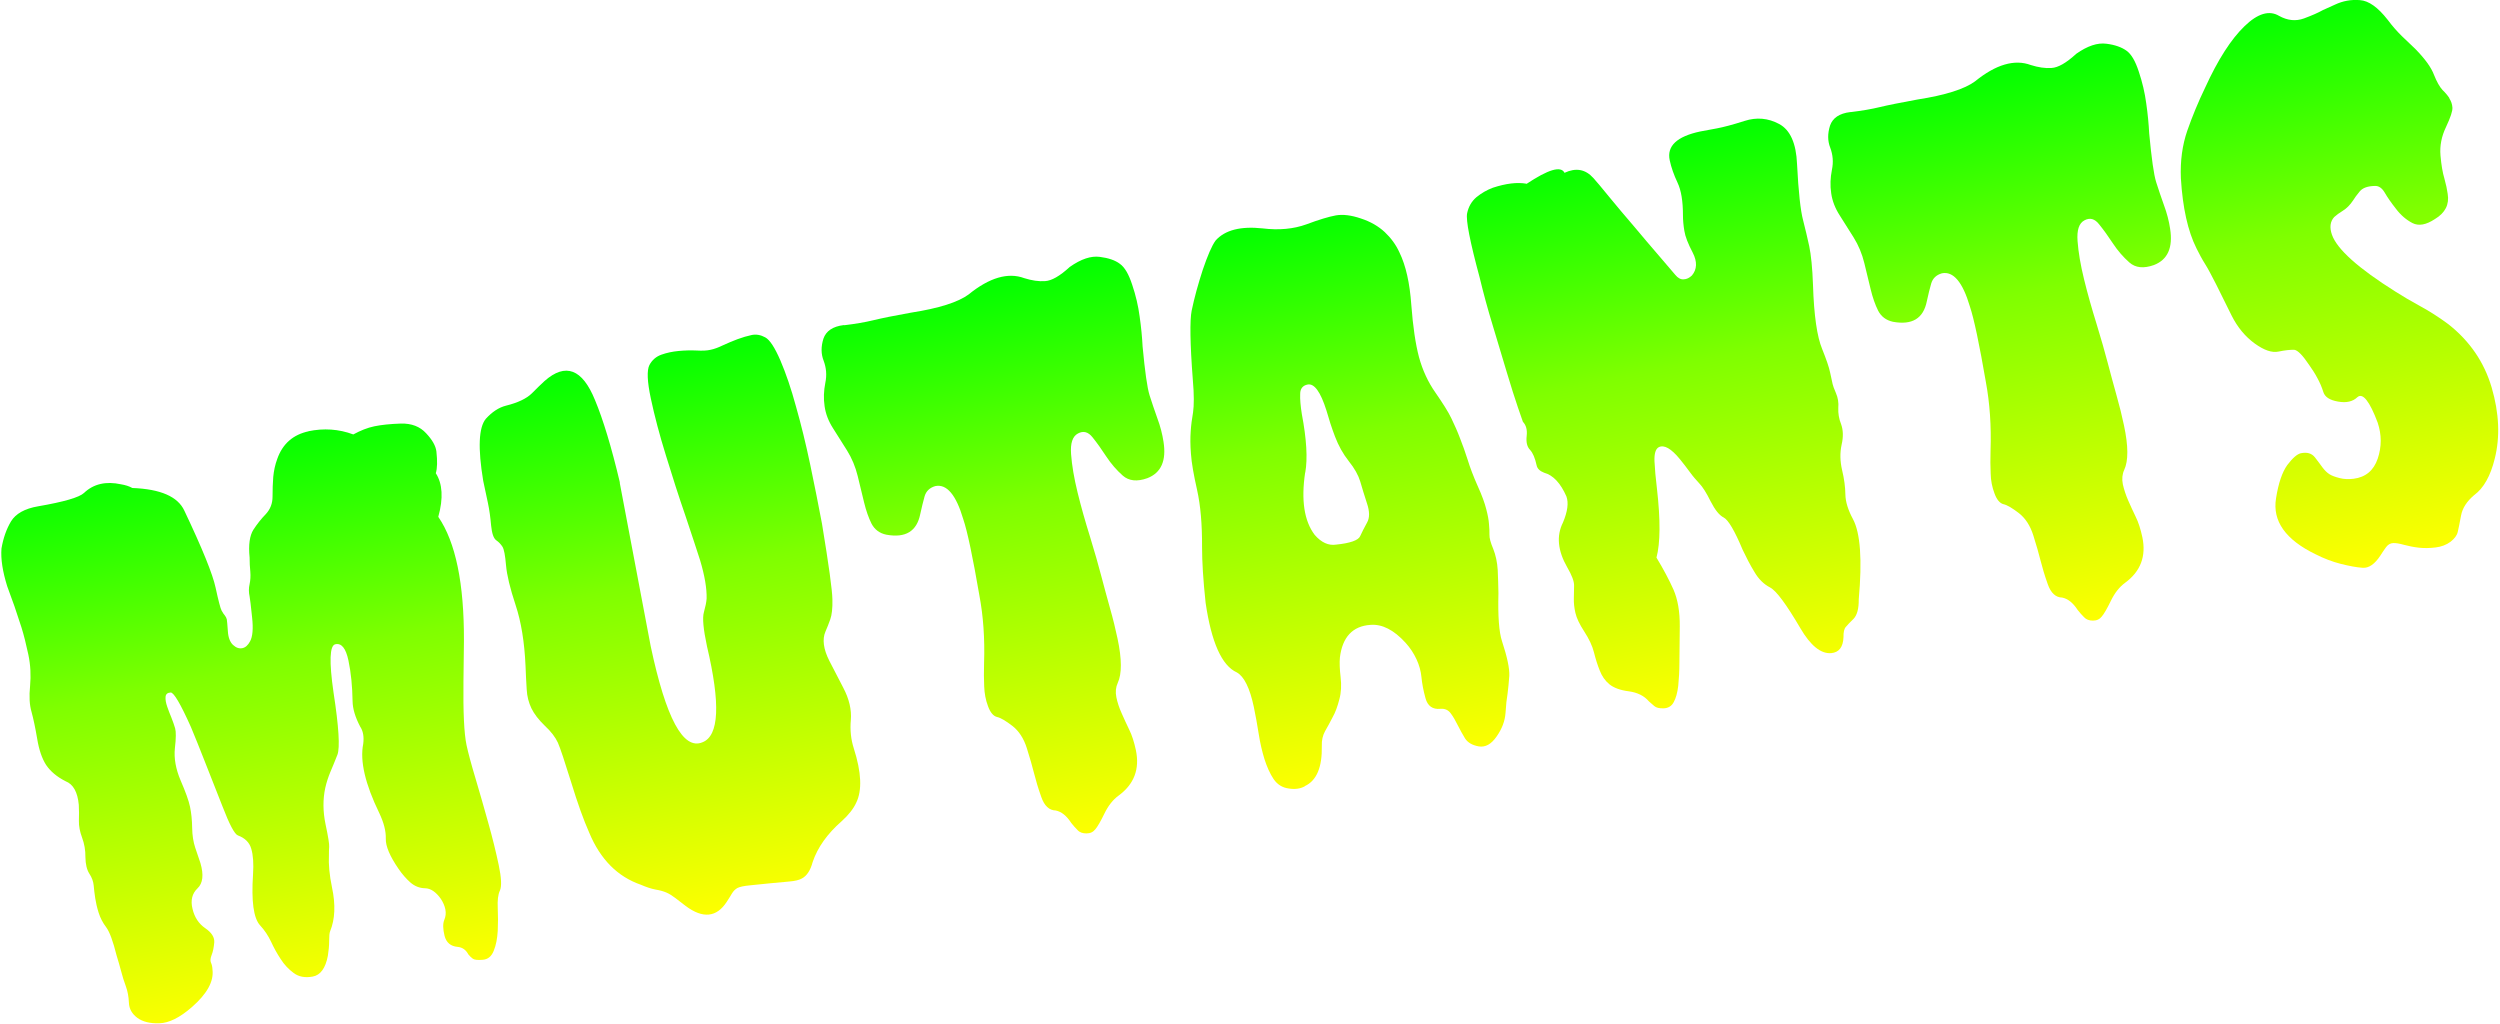
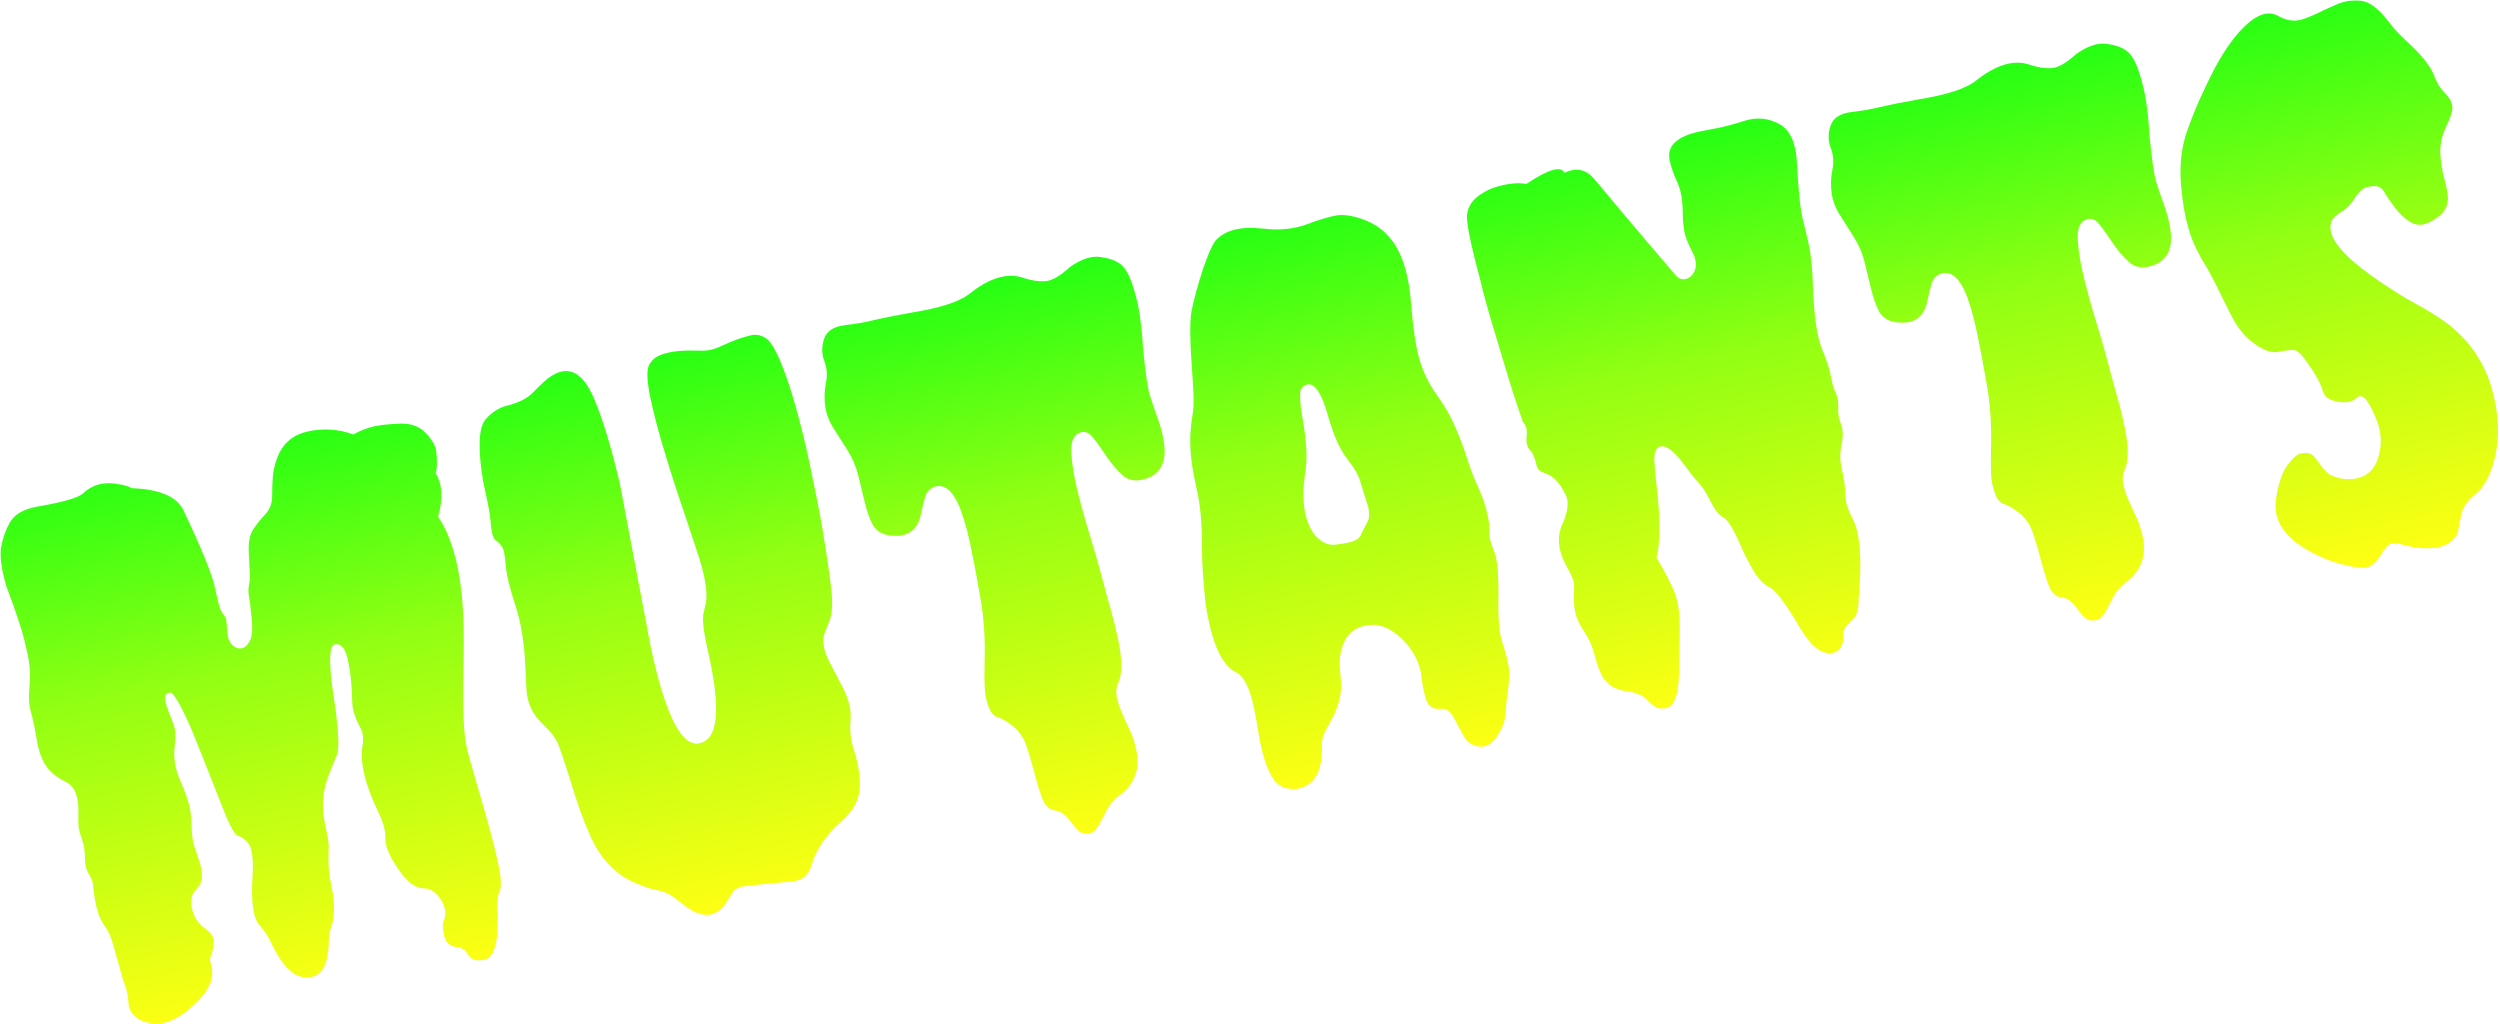
- <svg xmlns="http://www.w3.org/2000/svg" clip-rule="evenodd" fill-rule="evenodd" height="5.001mm" image-rendering="optimizeQuality" shape-rendering="geometricPrecision" text-rendering="geometricPrecision" viewBox="0 0 211.47 86.59" width="12.214mm">
-   <linearGradient id="a" gradientUnits="userSpaceOnUse" x1="101.87" x2="111.82" y1="19.73" y2="66.73">
-     <stop offset="0" stop-color="#0f0" />
-     <stop offset=".4" stop-color="#7fff00" />
-     <stop offset="1" stop-color="#ff0" />
+ <svg xmlns="http://www.w3.org/2000/svg" clip-rule="evenodd" fill-rule="evenodd" height="5.001mm" image-rendering="optimizeQuality" shape-rendering="geometricPrecision" text-rendering="geometricPrecision" viewBox="0 0 2599.43 1064.36" width="12.214mm">
+   <linearGradient id="a" gradientUnits="userSpaceOnUse" x1="1252.24" x2="1374.57" y1="242.48" y2="820.21">
+     <stop offset="0" stop-color="#25ff13" />
+     <stop offset=".4" stop-color="#92ff13" />
+     <stop offset="1" stop-color="#ffff13" />
  </linearGradient>
  <g fill="url(#a)" fill-rule="nonzero">
-     <path d="m26.08 36.48c1.3-.27 2.57-.19 3.8.27.61-.33 1.2-.57 1.79-.69.58-.12 1.33-.2 2.24-.23.9-.02 1.61.25 2.13.82.53.56.81 1.07.87 1.53.09.83.08 1.43-.05 1.85.57.88.65 2.12.21 3.69 1.47 2.14 2.19 5.64 2.17 10.5-.01 1.18-.02 2.33-.04 3.42-.03 2.59.05 4.39.26 5.39.14.65.39 1.59.76 2.82s.72 2.48 1.08 3.76.65 2.46.88 3.55.26 1.8.11 2.16c-.17.35-.22.85-.19 1.49.03.65.03 1.3 0 1.93-.04.65-.14 1.21-.34 1.69-.19.48-.5.73-.94.76-.43.04-.72 0-.84-.1-.13-.1-.25-.21-.37-.36-.2-.38-.5-.59-.89-.63-.6-.05-.97-.36-1.12-.94-.14-.58-.15-1.02-.03-1.32.13-.3.16-.6.1-.91-.06-.3-.19-.6-.38-.89-.42-.59-.86-.89-1.33-.9s-.88-.17-1.25-.49c-.36-.32-.7-.71-1-1.15-.73-1.06-1.1-1.92-1.08-2.56s-.17-1.36-.55-2.16c-1.19-2.45-1.65-4.4-1.36-5.85.08-.61-.01-1.1-.26-1.47-.42-.8-.63-1.51-.64-2.15-.02-1.26-.13-2.4-.35-3.44s-.59-1.49-1.11-1.37c-.48.1-.53 1.46-.15 4.09.45 2.9.55 4.65.33 5.25-.23.59-.44 1.09-.61 1.49-.16.39-.31.83-.42 1.32-.21.97-.2 2 .02 3.06.23 1.08.33 1.71.31 1.93-.02.21-.02.45-.02.7-.04.77.04 1.68.26 2.73.31 1.46.26 2.69-.16 3.71-.06.14-.08.41-.08.81s-.04.82-.11 1.26c-.2 1.06-.63 1.64-1.28 1.76s-1.18.02-1.61-.3c-.42-.31-.8-.7-1.1-1.18-.32-.48-.59-.98-.82-1.48-.24-.5-.54-.96-.93-1.38-.55-.61-.74-2.04-.59-4.31.06-.9.01-1.62-.15-2.16-.15-.53-.53-.91-1.13-1.13-.28-.1-.72-.93-1.31-2.47-.61-1.55-1.11-2.84-1.52-3.86-.41-1.04-.78-1.97-1.14-2.83-.88-1.97-1.46-2.95-1.72-2.93-.28.02-.41.14-.43.37-.02.24.03.51.14.83s.23.63.36.94c.12.31.23.61.31.89.08.27.08.84-.02 1.68-.09.85.07 1.75.48 2.72.42.97.69 1.71.8 2.24s.17 1.11.18 1.77c.01.65.1 1.21.26 1.69.16.47.31.91.44 1.3.29.99.21 1.71-.25 2.14-.45.43-.6 1.01-.42 1.73.17.73.54 1.27 1.08 1.64s.79.77.76 1.2c-.04.43-.11.79-.22 1.06-.11.28-.13.49-.06.65.07.15.12.35.13.6.12.99-.46 2.04-1.74 3.16-1.03.9-1.95 1.35-2.75 1.37-.79.03-1.42-.13-1.87-.46-.44-.33-.69-.75-.71-1.28-.02-.51-.11-.98-.26-1.39s-.29-.84-.4-1.28c-.12-.44-.24-.88-.38-1.32-.3-1.2-.59-2-.88-2.39-.29-.38-.5-.79-.64-1.23s-.23-.85-.29-1.23c-.06-.39-.1-.75-.13-1.08s-.15-.67-.37-1c-.21-.33-.32-.8-.33-1.39.01-.58-.09-1.14-.28-1.65s-.28-.98-.27-1.42c.01-.45.02-.9-.01-1.36-.1-1.08-.47-1.74-1.11-1.99-.75-.38-1.3-.85-1.66-1.39-.34-.53-.6-1.28-.75-2.21-.16-.94-.32-1.69-.48-2.28-.17-.58-.21-1.31-.12-2.19.08-.88.04-1.77-.15-2.66s-.38-1.65-.58-2.29c-.2-.63-.4-1.22-.59-1.78-.2-.54-.41-1.11-.62-1.71-.38-1.23-.55-2.28-.48-3.18.15-.88.42-1.65.81-2.3.39-.64 1.16-1.08 2.29-1.27 2.2-.38 3.49-.76 3.88-1.13.81-.77 1.86-1.01 3.14-.73.35.06.66.15.95.31 2.39.09 3.85.73 4.4 1.92 1.53 3.22 2.4 5.38 2.64 6.5.24 1.11.41 1.76.51 1.95.11.19.2.34.28.42.07.09.13.2.16.32.02.11.05.44.09.99.03.54.18.93.43 1.17.27.25.52.33.79.28.26-.05.48-.24.66-.58.21-.38.28-1.05.17-2.03-.1-.97-.17-1.56-.21-1.76-.08-.36-.08-.71 0-1.05.07-.33.09-.68.06-1.05-.04-.38-.06-.78-.06-1.2-.11-1.07.01-1.86.32-2.35.32-.49.67-.93 1.05-1.32.38-.41.57-.9.57-1.48 0-.6.02-1.15.06-1.67.05-.51.15-1.01.34-1.52.45-1.28 1.34-2.06 2.67-2.34z" />
-     <path d="m52.42 40.84 2.62 13.83c1.29 6.09 2.75 8.81 4.38 8.12 1.41-.55 1.53-3.25.38-8.12-.31-1.45-.4-2.41-.26-2.88.13-.47.21-.86.23-1.16.02-.85-.16-1.92-.55-3.23-.26-.83-.68-2.07-1.23-3.73-.57-1.65-1.12-3.36-1.66-5.13-.55-1.77-.97-3.37-1.28-4.83s-.34-2.39-.12-2.83c.23-.43.57-.72 1.02-.88s.93-.26 1.45-.31 1.02-.06 1.51-.04c.49.03.89.01 1.19-.06.3-.06.66-.19 1.07-.39.4-.19.81-.35 1.22-.51.41-.15.81-.27 1.19-.35s.77-.01 1.15.2c.39.21.81.87 1.28 1.95.46 1.08.91 2.38 1.32 3.9.43 1.51.83 3.14 1.2 4.9s.7 3.43 1 5.02c.58 3.51.87 5.64.88 6.4.02.75-.05 1.32-.18 1.68-.13.37-.27.72-.41 1.04-.28.65-.17 1.48.33 2.47.51.98.9 1.74 1.18 2.28.5.95.71 1.86.64 2.72-.08.86.01 1.66.25 2.41.65 2.03.71 3.55.21 4.58-.23.51-.64 1.04-1.25 1.59-1.2 1.05-2.02 2.2-2.44 3.44-.19.71-.49 1.17-.91 1.39-.22.13-.58.22-1.08.26s-1.04.09-1.62.15c-.57.06-1.13.12-1.67.17s-.9.13-1.09.23c-.19.11-.34.26-.47.48-.13.21-.26.44-.43.69-.86 1.32-2.02 1.43-3.47.35-.3-.23-.59-.45-.87-.67-.28-.21-.53-.37-.77-.47-.23-.1-.54-.19-.91-.25-.37-.07-.79-.21-1.25-.41-1.96-.68-3.42-2.14-4.36-4.4-.48-1.08-.99-2.5-1.53-4.27-.55-1.77-.92-2.88-1.12-3.34-.21-.46-.58-.95-1.11-1.44-.53-.51-.9-1-1.13-1.47-.23-.48-.37-1.01-.4-1.6-.04-.58-.07-1.25-.1-2-.09-2.01-.37-3.73-.84-5.14-.47-1.42-.74-2.54-.81-3.37-.07-.84-.17-1.35-.3-1.56-.13-.2-.3-.39-.53-.55-.23-.17-.36-.58-.43-1.24-.06-.67-.14-1.3-.27-1.91s-.26-1.23-.4-1.88c-.46-2.77-.38-4.51.22-5.24.52-.57 1.08-.96 1.73-1.12 1-.25 1.72-.6 2.16-1.03.43-.44.79-.78 1.08-1.05 1.78-1.57 3.2-1.02 4.27 1.62.68 1.63 1.39 3.96 2.1 6.96z" />
-     <path d="m71.43 27.51c.92-.11 1.74-.25 2.44-.42s1.77-.39 3.18-.64c2.38-.37 4-.89 4.88-1.54 1.76-1.43 3.34-1.89 4.71-1.38.64.2 1.22.29 1.76.25.55-.03 1.24-.42 2.09-1.2.95-.67 1.8-.95 2.54-.85.73.09 1.31.29 1.7.59.41.29.75.88 1.04 1.77.3.89.51 1.78.63 2.69.13.9.21 1.75.25 2.54.2 2.12.39 3.48.59 4.12.2.63.42 1.28.66 1.95.25.67.42 1.33.52 1.99.25 1.59-.2 2.62-1.37 3.07-.86.31-1.56.24-2.08-.22s-.98-.99-1.39-1.61c-.4-.61-.78-1.15-1.16-1.62-.37-.47-.78-.58-1.24-.33-.46.24-.65.83-.58 1.76.07.94.25 2.01.55 3.23.3 1.23.66 2.49 1.06 3.77.39 1.29.71 2.38.94 3.28.24.9.48 1.81.74 2.73.26.91.47 1.77.64 2.58.37 1.74.37 2.99.02 3.74-.17.37-.21.78-.12 1.22s.24.9.45 1.36.41.93.64 1.39.41 1.03.56 1.72c.34 1.61-.15 2.89-1.46 3.85-.48.35-.88.86-1.2 1.52s-.58 1.11-.77 1.33c-.18.23-.42.35-.75.35-.31 0-.57-.08-.75-.28-.19-.19-.38-.4-.54-.61-.39-.6-.82-.95-1.31-1.05-.55-.01-.96-.39-1.22-1.14-.27-.75-.46-1.41-.61-2-.14-.57-.35-1.29-.61-2.12s-.67-1.46-1.22-1.89c-.56-.43-.99-.69-1.31-.76-.31-.08-.57-.39-.76-.92-.2-.53-.3-1.09-.32-1.67-.03-.59-.03-1.24-.01-1.97.07-2.08-.07-4-.4-5.74-.56-3.25-1.01-5.4-1.36-6.43-.61-2.07-1.4-3-2.37-2.8-.48.14-.77.43-.9.86-.11.42-.25.93-.37 1.51-.29 1.45-1.24 2.04-2.87 1.74-.58-.12-.99-.44-1.25-.93-.25-.5-.46-1.1-.63-1.8s-.35-1.45-.54-2.23-.49-1.5-.9-2.16c-.42-.65-.81-1.27-1.18-1.87-.38-.59-.63-1.22-.72-1.87-.1-.66-.07-1.32.06-1.98.14-.67.08-1.28-.14-1.87-.23-.58-.23-1.2-.02-1.87.22-.65.8-1.04 1.72-1.15z" />
-     <path d="m110.38 66.51c-.38.21-.84.28-1.37.19-.54-.07-.97-.34-1.28-.8s-.56-1.03-.77-1.68c-.2-.65-.37-1.37-.49-2.15-.12-.77-.26-1.53-.41-2.26-.34-1.62-.83-2.59-1.44-2.93-1.27-.57-2.15-2.54-2.64-5.89-.21-1.95-.3-3.5-.3-4.69.01-1.94-.13-3.56-.42-4.85s-.47-2.3-.52-3.06c-.06-.74-.06-1.38-.02-1.9.03-.51.1-1.05.2-1.62.08-.57.09-1.48-.02-2.72-.24-3.11-.26-5.08-.1-5.87.23-1.11.55-2.26.94-3.46.41-1.2.76-2.03 1.09-2.48.79-.88 2.11-1.22 3.97-1.02 1.39.17 2.62.05 3.7-.34 1.07-.4 1.9-.65 2.5-.76.59-.1 1.29-.02 2.11.26.83.27 1.49.66 2.02 1.15.53.5.95 1.07 1.25 1.73.54 1.11.87 2.59 1 4.43.14 1.85.36 3.33.65 4.42.3 1.1.76 2.1 1.39 3 .63.91 1.09 1.63 1.35 2.18.27.56.52 1.12.73 1.68.23.57.44 1.18.65 1.83.2.65.48 1.39.84 2.2.37.81.6 1.46.73 1.97.13.5.21.92.23 1.25.03.33.05.64.04.91-.01.28.1.68.32 1.2.21.53.34 1.13.38 1.79.03.67.05 1.32.06 1.96-.05 1.94.05 3.3.3 4.05.44 1.34.65 2.32.62 2.94-.04.61-.1 1.12-.15 1.53-.07.39-.13.93-.17 1.61-.05.69-.3 1.35-.76 2-.45.65-.95.92-1.5.83-.55-.1-.93-.32-1.16-.67-.21-.35-.42-.72-.61-1.1s-.38-.73-.6-1.02c-.21-.29-.5-.42-.87-.39-.67.07-1.09-.24-1.27-.9-.18-.65-.29-1.24-.34-1.77-.05-.52-.19-1.03-.42-1.52-.23-.5-.54-.97-.92-1.39-1-1.1-1.99-1.6-2.98-1.52-1.5.1-2.37 1.03-2.58 2.76-.04.43-.02.99.06 1.66.08.69.05 1.31-.11 1.89-.15.58-.33 1.09-.57 1.51-.22.43-.43.82-.64 1.18-.19.35-.29.77-.27 1.23.04 1.81-.44 2.95-1.44 3.41zm.02-26.54c-.35 2.35-.08 4.11.81 5.28.56.64 1.16.92 1.81.82 1.2-.12 1.88-.37 2.03-.71.16-.35.35-.72.58-1.14.24-.41.23-.96 0-1.64-.22-.69-.42-1.31-.57-1.85-.16-.53-.48-1.11-.97-1.72-.49-.62-.87-1.31-1.16-2.07s-.53-1.51-.73-2.22c-.5-1.58-1.03-2.31-1.6-2.19-.4.08-.62.35-.62.79-.02.45.03 1.02.14 1.71.4 2.11.5 3.76.29 4.94z" />
-     <path d="m129.12 15.56c1.85-1.23 2.92-1.55 3.22-.94.96-.45 1.77-.31 2.44.44.23.24.66.77 1.31 1.56s1.36 1.64 2.12 2.52c.75.9 1.47 1.74 2.15 2.53.67.79 1.12 1.31 1.35 1.58.22.27.46.4.71.38.26-.01.48-.12.7-.33.43-.51.46-1.16.07-1.92-.4-.76-.64-1.38-.71-1.84-.08-.47-.12-.91-.12-1.33 0-1.19-.15-2.11-.46-2.76-.31-.66-.53-1.28-.66-1.89-.26-1.21.61-2.02 2.59-2.44.4-.08.87-.17 1.4-.26.53-.1 1.31-.3 2.34-.63 1.02-.33 2-.24 2.93.26s1.44 1.63 1.51 3.39c.12 2.37.3 3.96.51 4.74.2.78.37 1.51.52 2.2.15.72.27 1.82.32 3.28.08 2.6.35 4.4.77 5.41.36.9.59 1.56.68 2.01l.21.97c.03.12.11.38.28.76.17.39.24.81.2 1.26-.02.45.05.91.24 1.38.17.47.2 1.05.04 1.73-.15.69-.13 1.4.04 2.14.18.75.27 1.44.28 2.07.01.62.23 1.32.64 2.08.63 1.18.79 3.44.49 6.79.01.81-.15 1.35-.44 1.65-.3.29-.52.52-.65.68-.14.15-.21.44-.2.86-.03.85-.38 1.3-1.04 1.36-.88.07-1.75-.64-2.61-2.11-1.19-2.03-2.04-3.18-2.57-3.45-.52-.27-.96-.7-1.31-1.3-.37-.6-.69-1.23-1-1.88-.68-1.63-1.22-2.53-1.6-2.73-.38-.19-.74-.65-1.11-1.37-.36-.73-.68-1.23-.96-1.52-.26-.28-.54-.6-.8-.96-.27-.36-.54-.73-.84-1.09-.74-.9-1.33-1.24-1.79-1.01-.27.15-.38.54-.36 1.18.03.65.1 1.43.21 2.33.3 2.64.29 4.59-.04 5.83.59.98 1.07 1.88 1.44 2.71.36.83.54 1.86.53 3.11-.02 1.26-.02 2.25-.03 3.02 0 .76-.04 1.44-.1 2.01-.07.59-.2 1.05-.38 1.37-.17.34-.47.51-.84.53-.38.01-.64-.05-.8-.19-.16-.13-.32-.27-.46-.4-.4-.47-.97-.75-1.7-.85-.73-.09-1.28-.3-1.65-.6-.36-.3-.63-.69-.81-1.16-.19-.47-.35-.98-.49-1.54s-.42-1.14-.82-1.76c-.4-.61-.65-1.14-.75-1.58s-.14-.84-.13-1.21c0-.35.01-.73.02-1.09s-.19-.88-.58-1.55c-.8-1.4-.93-2.66-.36-3.79.39-.93.49-1.66.29-2.21-.49-1.11-1.11-1.79-1.88-2-.36-.14-.58-.34-.64-.63-.13-.6-.31-1.04-.56-1.31-.25-.26-.34-.65-.28-1.17s-.05-.92-.32-1.2c-.01-.04-.15-.44-.42-1.21-.26-.77-.58-1.76-.94-2.97-.37-1.21-.75-2.52-1.18-3.93-.43-1.4-.8-2.77-1.12-4.1-.82-3.04-1.17-4.84-1.06-5.42.12-.57.38-1.02.79-1.37.42-.34.88-.61 1.39-.8 1.1-.36 2.05-.48 2.84-.34z" />
-     <path d="m156.57 9.48c.92-.11 1.74-.25 2.44-.42s1.77-.38 3.18-.64c2.38-.37 4-.89 4.88-1.54 1.76-1.43 3.34-1.89 4.71-1.38.64.2 1.22.29 1.76.25.55-.03 1.24-.42 2.09-1.2.95-.67 1.8-.95 2.55-.85.73.09 1.3.3 1.7.59.41.29.75.88 1.04 1.77.3.89.51 1.79.63 2.69.13.9.21 1.75.25 2.54.2 2.12.39 3.49.59 4.12s.42 1.28.66 1.95c.25.67.42 1.33.52 1.99.25 1.59-.2 2.62-1.37 3.07-.87.31-1.56.24-2.08-.22s-.98-.99-1.39-1.61c-.4-.61-.79-1.15-1.17-1.62-.37-.47-.78-.58-1.24-.33-.46.24-.65.83-.58 1.76.07.94.25 2.01.55 3.23.3 1.23.66 2.49 1.06 3.78.39 1.29.71 2.38.94 3.28.24.9.48 1.81.74 2.73.26.91.47 1.77.64 2.58.37 1.74.37 2.99.02 3.74-.17.37-.21.78-.12 1.23.1.44.25.9.45 1.36.21.46.41.93.64 1.39s.41 1.03.56 1.72c.34 1.62-.15 2.9-1.46 3.86-.48.35-.88.86-1.2 1.52s-.58 1.11-.77 1.33c-.18.23-.42.35-.75.35-.31 0-.57-.09-.75-.29-.19-.19-.38-.4-.54-.61-.39-.6-.82-.95-1.31-1.05-.55-.01-.96-.39-1.22-1.13-.27-.75-.46-1.42-.61-2-.14-.57-.35-1.29-.61-2.12s-.67-1.46-1.22-1.89c-.56-.43-.99-.69-1.31-.76-.31-.08-.57-.39-.76-.92-.2-.53-.31-1.09-.32-1.67-.03-.59-.03-1.24-.01-1.97.07-2.08-.07-4-.39-5.74-.56-3.25-1.01-5.39-1.36-6.43-.61-2.06-1.4-3-2.37-2.8-.48.14-.77.43-.9.86-.12.42-.25.93-.37 1.5-.29 1.46-1.24 2.04-2.87 1.74-.58-.13-.99-.44-1.25-.94-.25-.5-.46-1.1-.63-1.8s-.35-1.45-.54-2.23-.49-1.5-.9-2.16c-.42-.65-.81-1.27-1.18-1.87-.38-.59-.63-1.22-.72-1.87-.1-.66-.07-1.32.06-1.98.14-.67.08-1.28-.14-1.87-.23-.58-.23-1.2-.02-1.87.22-.65.79-1.04 1.72-1.15z" />
-     <path d="m207.19 8.33c.15.22.24.48.26.77s-.16.83-.54 1.64c-.38.79-.54 1.59-.47 2.41.07.81.18 1.45.33 1.95.14.5.23.93.28 1.3.15.9-.21 1.61-1.08 2.13-.74.49-1.37.61-1.9.34-.52-.27-.99-.67-1.39-1.2-.41-.52-.73-.98-.96-1.38-.23-.39-.51-.58-.84-.56-.59.01-1.02.16-1.27.46s-.44.56-.56.76c-.26.39-.55.68-.86.87-.32.2-.57.38-.74.54-.34.37-.41.88-.19 1.5.43 1.22 2.22 2.83 5.39 4.82.59.38 1.28.78 2.06 1.21.79.43 1.58.93 2.39 1.53 1.82 1.43 3.04 3.22 3.67 5.36.64 2.19.72 4.19.26 6.02-.36 1.47-.94 2.5-1.75 3.09-.61.52-.98 1.08-1.1 1.72s-.21 1.1-.28 1.39c-.07.3-.27.56-.61.83-.35.26-.77.42-1.26.48s-.97.07-1.42.02-.87-.14-1.25-.24c-.39-.11-.69-.16-.92-.15-.24.01-.43.12-.6.34-.16.23-.33.46-.48.71-.48.73-.98 1.08-1.5 1.04-.51-.03-1.13-.15-1.85-.33-.71-.18-1.42-.45-2.13-.81-2.54-1.23-3.67-2.81-3.35-4.74.2-1.27.52-2.21.95-2.81.45-.59.83-.93 1.15-1 .53-.11.92.01 1.19.35s.48.64.66.88c.18.23.36.41.56.54s.48.23.86.33.77.11 1.19.06c1.02-.13 1.7-.7 2.04-1.7s.34-2.02 0-3.04c-.69-1.84-1.27-2.56-1.72-2.16-.39.37-.93.5-1.64.37-.7-.12-1.11-.39-1.24-.81s-.3-.81-.51-1.19c-.2-.38-.43-.73-.67-1.07-.56-.84-.99-1.28-1.28-1.31-.35-.01-.79.04-1.33.15-.55.12-1.22-.11-2.01-.68-.8-.58-1.46-1.37-1.96-2.37-.51-1.02-.95-1.9-1.31-2.64-.38-.74-.68-1.32-.94-1.73s-.49-.85-.72-1.31c-.73-1.46-1.17-3.43-1.32-5.93-.06-1.47.12-2.8.54-4.02.42-1.2.92-2.42 1.51-3.64 1.09-2.39 2.21-4.12 3.33-5.2 1.12-1.09 2.1-1.37 2.92-.88.72.4 1.42.47 2.11.22.68-.25 1.22-.49 1.59-.7l1.04-.47c.66-.31 1.36-.44 2.1-.38.75.05 1.53.61 2.35 1.66.41.55.82 1.01 1.21 1.39s.78.74 1.15 1.1c.81.83 1.33 1.55 1.56 2.17.24.6.48 1.02.72 1.28.25.24.44.47.59.7z" />
+     <path d="m320.64 448.48c15.92-3.36 31.56-2.28 46.69 3.28 7.51-4.11 14.75-6.98 21.98-8.51 7.13-1.51 16.39-2.4 27.48-2.77 11.11-.21 19.77 3.13 26.18 10.13 6.51 6.87 9.98 13.17 10.64 18.75 1.09 10.15.94 17.62-.66 22.73 6.96 10.88 7.94 26.09 2.58 45.31 18.07 26.33 26.92 69.36 26.67 129.08-.13 14.51-.19 28.6-.53 42.1-.4 31.84.55 53.97 3.17 66.31 1.7 8 4.81 19.58 9.34 34.69 4.53 15.13 8.85 30.54 13.24 46.2 4.38 15.71 7.98 30.2 10.85 43.69 2.83 13.34 3.23 22.15 1.38 26.56-2.04 4.28-2.72 10.41-2.38 18.3.38 8.02.34 16 0 23.77-.45 7.96-1.77 14.85-4.24 20.84-2.32 5.94-6.19 9.02-11.58 9.36-5.34.47-8.9.02-10.36-1.28-1.6-1.23-3.11-2.64-4.55-4.47-2.45-4.66-6.15-7.19-10.94-7.77-7.43-.57-11.96-4.38-13.75-11.58-1.75-7.09-1.85-12.49-.38-16.26 1.62-3.68 2.02-7.34 1.21-11.15-.77-3.7-2.32-7.34-4.7-10.98-5.15-7.28-10.56-10.92-16.3-11.02-5.75-.13-10.81-2.09-15.37-6.04-4.41-3.98-8.62-8.68-12.3-14.15-9-13.09-13.49-23.56-13.32-31.45.21-7.87-2.04-16.71-6.81-26.58-14.62-30.11-20.24-54.06-16.71-71.95.94-7.49-.06-13.54-3.15-18.05-5.15-9.81-7.79-18.56-7.85-26.39-.23-15.47-1.6-29.54-4.3-42.27s-7.19-18.28-13.68-16.9c-5.96 1.26-6.55 18-1.87 50.23 5.58 35.6 6.81 57.14 4 64.53-2.87 7.24-5.43 13.37-7.45 18.3-2.02 4.83-3.79 10.26-5.19 16.26-2.64 11.98-2.49 24.58.28 37.67 2.81 13.22 4.09 21.07 3.85 23.77-.28 2.58-.3 5.51-.19 8.56-.53 9.41.51 20.62 3.26 33.58 3.79 17.92 3.15 33.07-2.02 45.61-.7 1.75-.94 4.98-.98 9.92 0 4.92-.51 10.07-1.36 15.43-2.45 13-7.68 20.22-15.75 21.67-7.94 1.43-14.56.3-19.77-3.66-5.21-3.81-9.83-8.66-13.58-14.54-3.92-5.94-7.21-12.02-10.11-18.17-2.89-6.17-6.6-11.77-11.43-16.98-6.79-7.47-9.15-25.03-7.24-52.95.7-11.05.15-19.94-1.79-26.58-1.89-6.51-6.47-11.13-13.83-13.83-3.43-1.26-8.79-11.43-16.11-30.33-7.49-19-13.64-34.86-18.71-47.46-5.09-12.75-9.64-24.26-14-34.77-10.85-24.26-17.9-36.2-21.2-36.05-3.41.21-5.09 1.75-5.26 4.58-.19 2.98.38 6.3 1.72 10.15 1.38 3.94 2.85 7.75 4.45 11.53 1.49 3.81 2.79 7.51 3.77 10.9.98 3.36.98 10.28-.28 20.64-1.11 10.47.83 21.49 5.87 33.43 5.21 11.94 8.47 21.07 9.85 27.54 1.36 6.51 2.09 13.66 2.19 21.73.09 7.96 1.17 14.92 3.19 20.73s3.83 11.15 5.38 16c3.62 12.11 2.6 20.96-3.06 26.3-5.53 5.28-7.34 12.43-5.17 21.28 2.15 8.98 6.6 15.6 13.3 20.18 6.68 4.58 9.7 9.49 9.36 14.75-.47 5.28-1.4 9.73-2.68 13.05-1.38 3.49-1.64 6.07-.7 8 .92 1.79 1.45 4.36 1.57 7.36 1.51 12.17-5.6 25.09-21.43 38.84-12.68 11.05-23.98 16.62-33.77 16.86-9.77.32-17.49-1.64-23.01-5.64-5.47-4.02-8.45-9.24-8.75-15.68-.28-6.32-1.36-12.07-3.23-17.11-1.87-5.07-3.51-10.28-4.92-15.71-1.43-5.43-2.96-10.79-4.62-16.17-3.66-14.77-7.24-24.64-10.88-29.33-3.51-4.68-6.17-9.73-7.83-15.07-1.68-5.36-2.87-10.43-3.62-15.17-.77-4.77-1.28-9.17-1.62-13.22-.32-4.06-1.87-8.24-4.58-12.32-2.62-4.11-3.96-9.81-4.04-17.09.09-7.17-1.09-13.98-3.49-20.26-2.38-6.26-3.47-12-3.32-17.49.17-5.49.19-11.05-.06-16.73-1.23-13.28-5.72-21.37-13.71-24.45-9.24-4.7-16.03-10.45-20.37-17.09-4.17-6.58-7.32-15.73-9.19-27.16-1.92-11.56-3.89-20.84-5.92-27.99-2.06-7.13-2.62-16.05-1.47-26.92 1.02-10.85.45-21.75-1.87-32.69-2.32-10.92-4.68-20.26-7.15-28.11-2.43-7.73-4.92-15.03-7.28-21.84-2.49-6.66-5.04-13.68-7.66-20.98-4.64-15.09-6.73-28.07-5.9-39.14 1.85-10.77 5.17-20.24 9.96-28.31 4.85-7.92 14.22-13.22 28.2-15.66 27.05-4.66 42.93-9.34 47.67-13.94 9.98-9.43 22.9-12.43 38.65-8.96 4.26.68 8.09 1.85 11.68 3.77 29.35 1.09 47.35 8.96 54.06 23.62 18.75 39.61 29.56 66.14 32.46 79.89 2.89 13.6 5 21.67 6.28 23.92 1.3 2.36 2.47 4.13 3.47 5.11.92 1.13 1.57 2.45 1.92 3.98.3 1.4.62 5.45 1.11 12.13.34 6.68 2.17 11.49 5.32 14.41 3.3 3.02 6.43 4.09 9.75 3.38 3.19-.66 5.87-2.98 8.17-7.17 2.62-4.68 3.38-12.96 2.04-24.9-1.21-11.96-2.06-19.22-2.58-21.64-.94-4.43-.94-8.68.04-12.88.87-4.04 1.15-8.36.72-12.94-.47-4.66-.68-9.53-.72-14.71-1.32-13.15.09-22.88 3.98-28.88 3.92-6.02 8.21-11.43 12.9-16.28 4.66-4.98 6.98-11.05 7.04-18.24.02-7.32.19-14.13.7-20.49.55-6.21 1.87-12.47 4.15-18.66 5.55-15.79 16.43-25.28 32.84-28.75z" />
+     <path d="m644.34 502.04 32.16 170.04c15.88 74.91 33.86 108.3 53.84 99.83 17.32-6.73 18.77-39.99 4.62-99.86-3.77-17.79-4.94-29.65-3.23-35.43 1.55-5.79 2.55-10.51 2.81-14.28.3-10.45-1.94-23.64-6.81-39.75-3.23-10.22-8.34-25.47-15.17-45.82-6.96-20.3-13.81-41.33-20.39-63.04-6.73-21.71-11.98-41.46-15.77-59.38-3.81-17.96-4.24-29.41-1.51-34.77 2.87-5.26 7.02-8.81 12.6-10.77 5.58-1.98 11.43-3.21 17.81-3.77 6.38-.57 12.6-.68 18.62-.51 6.04.34 10.92.09 14.6-.7 3.68-.77 8.15-2.36 13.11-4.75 4.94-2.36 9.94-4.36 15-6.24 5.04-1.85 9.94-3.3 14.64-4.3 4.72-1 9.41-.13 14.09 2.47 4.79 2.58 9.96 10.64 15.68 23.92 5.6 13.3 11.13 29.28 16.28 47.97 5.26 18.56 10.19 38.65 14.77 60.25 4.58 21.64 8.66 42.16 12.26 61.72 7.17 43.14 10.7 69.36 10.81 78.64.23 9.26-.55 16.2-2.26 20.69-1.55 4.55-3.32 8.79-5 12.73-3.47 8.04-2.15 18.13 4.04 30.39 6.28 12.07 11.05 21.43 14.56 28.01 6.09 11.73 8.7 22.86 7.87 33.39-.94 10.58.09 20.45 3.09 29.65 7.94 24.92 8.7 43.61 2.62 56.31-2.77 6.32-7.9 12.83-15.39 19.6-14.79 12.96-24.81 27.05-29.97 42.24-2.3 8.7-6 14.41-11.13 17.11-2.72 1.62-7.13 2.7-13.3 3.19-6.13.51-12.77 1.13-19.94 1.83-7.02.68-13.9 1.49-20.54 2.09-6.66.62-11.11 1.55-13.37 2.83-2.38 1.32-4.24 3.17-5.79 5.9-1.6 2.6-3.23 5.47-5.26 8.53-10.51 16.17-24.84 17.62-42.67 4.26-3.66-2.81-7.28-5.51-10.66-8.21-3.47-2.6-6.55-4.6-9.45-5.72-2.79-1.28-6.6-2.32-11.15-3.09-4.58-.89-9.7-2.6-15.41-4.98-24.09-8.32-41.99-26.3-53.59-54.04-5.85-13.24-12.22-30.75-18.81-52.48-6.73-21.71-11.34-35.35-13.75-41.07-2.53-5.7-7.13-11.64-13.6-17.71-6.49-6.21-11.09-12.26-13.92-18.05-2.85-5.92-4.51-12.47-4.96-19.66-.45-7.09-.87-15.39-1.23-24.6-1.11-24.75-4.51-45.82-10.32-63.21-5.83-17.49-9.15-31.26-9.98-41.46-.85-10.32-2.04-16.58-3.66-19.15-1.6-2.47-3.68-4.81-6.47-6.73-2.83-2.06-4.45-7.17-5.24-15.24-.68-8.24-1.77-15.96-3.36-23.47-1.6-7.49-3.21-15.13-4.89-23.13-5.62-34.03-4.72-55.48 2.7-64.36 6.34-7.07 13.32-11.75 21.26-13.81 12.24-3.11 21.15-7.41 26.54-12.66 5.28-5.36 9.68-9.62 13.24-12.9 21.84-19.24 39.35-12.58 52.48 19.96 8.36 20.03 17.07 48.63 25.84 85.55z" />
+     <path d="m878.08 338.15c11.28-1.32 21.41-3.06 30.01-5.15s21.73-4.75 39.12-7.87c29.22-4.6 49.14-10.96 59.93-18.94 21.67-17.62 41.1-23.18 57.95-16.92 7.83 2.45 14.98 3.6 21.67 3.11 6.7-.34 15.26-5.21 25.73-14.73 11.68-8.19 22.09-11.73 31.26-10.47 9 1.13 16.05 3.62 20.94 7.24 5 3.6 9.19 10.81 12.83 21.75 3.66 10.9 6.26 21.92 7.79 33.01 1.55 11.11 2.58 21.52 3.04 31.26 2.47 26.05 4.83 42.82 7.28 50.67 2.43 7.73 5.21 15.77 8.13 23.92 3.09 8.26 5.17 16.3 6.36 24.43 3.09 19.56-2.49 32.16-16.86 37.71-10.62 3.85-19.15 3-25.58-2.7-6.36-5.66-12-12.19-17.07-19.77-4.89-7.45-9.64-14.15-14.3-19.94-4.58-5.81-9.64-7.13-15.24-4.06-5.62 2.89-7.94 10.17-7.09 21.69.83 11.51 3.11 24.73 6.81 39.75 3.75 15.15 8.09 30.56 13.02 46.39 4.81 15.86 8.73 29.24 11.6 40.33 2.89 11.09 5.92 22.28 9.11 33.54 3.17 11.17 5.81 21.77 7.9 31.69 4.53 21.35 4.6 36.75.3 45.93-2.09 4.55-2.64 9.58-1.47 15.05 1.15 5.47 3 11.05 5.55 16.75 2.53 5.7 5.07 11.43 7.87 17.09 2.79 5.66 5.04 12.62 6.85 21.13 4.19 19.83-1.89 35.58-18 47.37-5.87 4.32-10.79 10.53-14.79 18.69-3.98 8.15-7.09 13.6-9.41 16.37-2.19 2.85-5.21 4.28-9.19 4.32-3.83.02-7-1.04-9.24-3.49-2.36-2.28-4.62-4.87-6.64-7.49-4.77-7.36-10.05-11.68-16.05-12.94-6.81-.17-11.79-4.81-15.05-13.96-3.3-9.26-5.68-17.39-7.47-24.6-1.77-7.07-4.28-15.83-7.49-26.05-3.23-10.22-8.19-17.92-15.05-23.26-6.83-5.32-12.15-8.47-16.07-9.34-3.81-1.04-7-4.77-9.32-11.32-2.43-6.51-3.75-13.41-3.94-20.56-.34-7.24-.32-15.22-.06-24.18.83-25.54-.83-49.12-4.87-70.57-6.87-40.01-12.45-66.34-16.73-78.98-7.51-25.39-17.24-36.88-29.07-34.37-5.87 1.77-9.49 5.34-11.07 10.58-1.4 5.21-3.02 11.39-4.55 18.52-3.53 17.88-15.3 25.03-35.22 21.39-7.11-1.53-12.17-5.38-15.32-11.49-3.04-6.13-5.66-13.56-7.75-22.15-2.09-8.58-4.3-17.81-6.6-27.41-2.32-9.64-6.04-18.39-11.09-26.52-5.13-7.94-9.92-15.56-14.56-22.94-4.72-7.26-7.68-15-8.85-22.96-1.17-8.13-.89-16.17.7-24.35 1.72-8.19 1.02-15.77-1.7-23.03-2.83-7.11-2.85-14.79-.21-22.94 2.7-8.02 9.79-12.83 21.2-14.2z" />
+     <path d="m1356.82 817.59c-4.64 2.58-10.32 3.38-16.9 2.38-6.68-.85-11.92-4.13-15.77-9.81-3.85-5.7-6.92-12.64-9.41-20.6-2.49-7.98-4.51-16.86-5.98-26.39-1.49-9.51-3.21-18.86-5.09-27.73-4.21-19.86-10.22-31.86-17.73-36.01-15.58-7.04-26.41-31.2-32.5-72.42-2.53-23.92-3.66-43.07-3.7-57.7.13-23.79-1.57-43.78-5.19-59.61-3.62-15.86-5.72-28.28-6.38-37.58-.72-9.15-.79-16.98-.28-23.33.43-6.21 1.26-12.9 2.45-19.9 1.04-7.02 1.06-18.17-.19-33.48-2.94-38.29-3.26-62.42-1.19-72.17 2.83-13.6 6.75-27.73 11.58-42.56 4.98-14.73 9.32-24.96 13.34-30.48 9.66-10.81 25.92-15.03 48.78-12.56 17.07 2.09 32.16.62 45.5-4.19 13.17-4.94 23.41-8 30.73-9.3 7.3-1.28 15.9-.19 25.9 3.15 10.15 3.3 18.35 8.07 24.81 14.15 6.49 6.19 11.68 13.19 15.41 21.32 6.6 13.6 10.73 31.86 12.34 54.5 1.77 22.75 4.41 40.93 8.04 54.38 3.68 13.56 9.34 25.79 17.13 36.88 7.79 11.13 13.41 20.03 16.58 26.79 3.3 6.87 6.38 13.79 9.02 20.66 2.81 7 5.47 14.54 7.96 22.52s5.87 17.09 10.39 27.03c4.49 9.96 7.38 17.98 8.96 24.16 1.57 6.17 2.53 11.3 2.85 15.34s.6 7.83.51 11.17c-.06 3.47 1.23 8.36 3.92 14.73 2.58 6.51 4.13 13.88 4.66 21.98.43 8.28.64 16.22.7 24.05-.64 23.9.62 40.52 3.66 49.84 5.47 16.51 8 28.48 7.64 36.12-.53 7.56-1.21 13.81-1.87 18.75-.83 4.83-1.55 11.49-2.04 19.83-.6 8.47-3.68 16.56-9.3 24.54-5.49 7.96-11.68 11.26-18.45 10.15-6.77-1.21-11.45-3.94-14.24-8.28-2.64-4.34-5.19-8.85-7.51-13.54-2.34-4.7-4.7-9-7.32-12.56-2.62-3.55-6.15-5.19-10.7-4.77-8.21.81-13.41-3-15.64-11.05-2.21-8.02-3.62-15.3-4.19-21.71-.55-6.38-2.28-12.66-5.17-18.71-2.77-6.17-6.62-11.88-11.32-17.13-12.3-13.47-24.5-19.64-36.65-18.66-18.49 1.26-29.09 12.66-31.75 33.97-.47 5.26-.21 12.13.74 20.43.98 8.43.62 16.07-1.32 23.26-1.81 7.17-4.09 13.37-6.96 18.6-2.75 5.24-5.32 10.05-7.83 14.56-2.38 4.36-3.58 9.41-3.3 15.07.45 22.22-5.36 36.2-17.73 41.88zm.28-326.28c-4.26 28.94-1 50.57 9.9 64.89 6.83 7.83 14.22 11.34 22.3 10.02 14.71-1.53 23.11-4.51 25.01-8.77 2-4.26 4.36-8.87 7.13-13.98 2.92-5.02 2.83-11.77-.04-20.2-2.7-8.47-5.11-16.05-7.04-22.69-1.92-6.51-5.94-13.62-11.92-21.13-6-7.64-10.7-16.07-14.3-25.41-3.55-9.34-6.58-18.54-8.96-27.33-6.13-19.43-12.68-28.41-19.69-26.94-4.96 1.04-7.58 4.28-7.62 9.73-.19 5.49.4 12.54 1.66 21.05 4.96 25.92 6.19 46.25 3.58 60.76z" />
+     <path d="m1587.13 191.22c22.69-15.17 35.95-19.05 39.54-11.58 11.83-5.55 21.77-3.81 29.97 5.36 2.77 3 8.11 9.45 16.15 19.15 8.04 9.75 16.75 20.13 26.11 31.03 9.24 11.07 18.09 21.43 26.39 31.09 8.28 9.66 13.75 16.07 16.6 19.47 2.7 3.28 5.7 4.89 8.7 4.66 3.17-.15 5.92-1.51 8.58-4.09 5.3-6.3 5.62-14.22.85-23.56-4.89-9.32-7.85-16.94-8.77-22.6-.96-5.77-1.47-11.24-1.49-16.41-.02-14.62-1.89-25.92-5.6-33.9-3.81-8.09-6.51-15.77-8.11-23.26-3.15-14.88 7.49-24.84 31.8-29.99 4.96-1.04 10.7-2.13 17.24-3.26 6.53-1.26 16.11-3.68 28.82-7.68 12.58-4 24.64-2.96 36.05 3.26 11.39 6.09 17.66 20.05 18.54 41.65 1.51 29.18 3.64 48.65 6.21 58.21 2.43 9.58 4.58 18.56 6.38 27.09 1.89 8.9 3.3 22.41 3.92 40.37 1.04 31.92 4.28 54.08 9.45 66.55 4.47 11 7.24 19.2 8.41 24.67l2.53 11.94c.32 1.53 1.38 4.64 3.45 9.36 2.06 4.75 2.89 9.9 2.47 15.43-.3 5.51.64 11.15 2.92 16.92 2.15 5.81 2.47 12.9.51 21.3-1.79 8.47-1.64 17.22.53 26.3 2.21 9.24 3.34 17.64 3.41 25.47.17 7.66 2.79 16.28 7.81 25.58 7.7 14.45 9.77 42.31 6 83.51.11 9.94-1.79 16.58-5.41 20.26-3.64 3.58-6.36 6.41-7.94 8.34-1.75 1.83-2.58 5.47-2.43 10.6-.43 10.45-4.7 16-12.81 16.66-10.85.83-21.45-7.81-32.07-25.88-14.58-24.96-25.13-39.05-31.54-42.35-6.43-3.3-11.81-8.66-16.15-16-4.51-7.41-8.51-15.07-12.34-23.15-8.39-20.03-14.96-31.11-19.62-33.58-4.62-2.34-9.15-8.02-13.68-16.9-4.43-9.02-8.36-15.09-11.77-18.64-3.26-3.41-6.62-7.36-9.83-11.85-3.34-4.47-6.68-8.96-10.28-13.39-9.13-11.07-16.39-15.26-22.05-12.47-3.34 1.79-4.72 6.6-4.38 14.49.38 8.02 1.21 17.56 2.62 28.67 3.7 32.43 3.58 56.38-.47 71.72 7.3 12 13.13 23.13 17.69 33.33 4.43 10.22 6.6 22.92 6.51 38.24-.19 15.43-.26 27.67-.38 37.14-.02 9.3-.51 17.64-1.28 24.73-.85 7.19-2.45 12.88-4.66 16.9-2.15 4.21-5.72 6.28-10.28 6.58-4.64.17-7.85-.6-9.81-2.32-1.92-1.57-3.87-3.28-5.7-4.87-4.94-5.75-11.9-9.19-20.94-10.47-9-1.15-15.79-3.68-20.3-7.38-4.38-3.72-7.77-8.45-9.94-14.24-2.28-5.75-4.26-12-5.98-18.94-1.77-6.94-5.11-14.05-10.05-21.64-4.89-7.47-8.02-13.98-9.17-19.47-1.17-5.45-1.66-10.39-1.55-14.81 0-4.36.11-8.92.23-13.34.13-4.38-2.28-10.79-7.11-19.07-9.87-17.17-11.43-32.67-4.41-46.63 4.77-11.39 6.02-20.43 3.51-27.22-6.07-13.71-13.66-21.94-23.13-24.56-4.47-1.75-7.13-4.21-7.9-7.79-1.55-7.36-3.77-12.75-6.85-16.07-3.09-3.21-4.24-8.02-3.45-14.43.74-6.41-.55-11.3-3.92-14.71-.13-.53-1.83-5.47-5.15-14.85-3.21-9.45-7.11-21.62-11.58-36.5-4.49-14.85-9.24-30.99-14.49-48.35-5.26-17.22-9.87-34.05-13.75-50.37-10.02-37.33-14.32-59.55-13.02-66.59 1.45-6.96 4.64-12.56 9.73-16.79 5.11-4.15 10.77-7.49 17.05-9.87 13.54-4.47 25.2-5.87 34.88-4.19z" />
+     <path d="m1924.58 116.56c11.26-1.32 21.41-3.04 29.99-5.15 8.62-2.09 21.75-4.72 39.14-7.87 29.22-4.6 49.12-10.94 59.93-18.92 21.64-17.62 41.07-23.2 57.95-16.94 7.83 2.47 14.98 3.6 21.64 3.13 6.73-.36 15.26-5.21 25.73-14.75 11.71-8.19 22.11-11.73 31.28-10.47 9 1.15 16.03 3.64 20.94 7.26 5 3.6 9.17 10.79 12.83 21.73 3.66 10.92 6.26 21.94 7.79 33.03 1.55 11.09 2.58 21.52 3.02 31.24 2.49 26.07 4.83 42.84 7.28 50.67 2.45 7.73 5.21 15.77 8.15 23.92 3.06 8.28 5.17 16.32 6.36 24.43 3.09 19.56-2.49 32.16-16.86 37.73-10.64 3.83-19.18 2.98-25.58-2.7-6.38-5.68-12-12.22-17.07-19.77-4.92-7.47-9.66-14.17-14.32-19.94-4.55-5.83-9.62-7.15-15.22-4.09-5.64 2.92-7.94 10.19-7.09 21.69.83 11.53 3.11 24.73 6.81 39.75 3.75 15.15 8.09 30.58 13.02 46.42 4.81 15.83 8.73 29.24 11.58 40.31 2.89 11.09 5.92 22.28 9.11 33.56 3.17 11.15 5.81 21.75 7.92 31.67 4.53 21.37 4.6 36.78.28 45.93-2.06 4.55-2.62 9.58-1.47 15.07 1.17 5.45 3.02 11.05 5.55 16.75s5.09 11.41 7.9 17.07c2.79 5.66 5.04 12.62 6.83 21.13 4.21 19.86-1.87 35.6-17.98 47.4-5.87 4.3-10.79 10.53-14.79 18.69-3.98 8.15-7.09 13.6-9.43 16.34-2.17 2.85-5.19 4.28-9.17 4.34-3.85 0-7-1.06-9.24-3.51-2.36-2.28-4.64-4.87-6.64-7.49-4.77-7.36-10.05-11.68-16.05-12.94-6.81-.17-11.79-4.81-15.05-13.94-3.3-9.28-5.68-17.41-7.47-24.62-1.77-7.07-4.28-15.81-7.51-26.03-3.21-10.22-8.19-17.94-15.05-23.28-6.83-5.32-12.15-8.45-16.05-9.34-3.81-1.04-7-4.77-9.32-11.32-2.43-6.51-3.77-13.41-3.94-20.54-.34-7.24-.32-15.24-.09-24.18.85-25.54-.83-49.12-4.85-70.59-6.87-40.01-12.45-66.31-16.73-78.98-7.51-25.37-17.26-36.86-29.09-34.37-5.85 1.77-9.47 5.34-11.05 10.6-1.43 5.21-3.02 11.39-4.55 18.49-3.53 17.9-15.3 25.03-35.22 21.41-7.11-1.55-12.17-5.38-15.32-11.51-3.04-6.13-5.66-13.56-7.77-22.13-2.06-8.6-4.3-17.81-6.6-27.43-2.32-9.62-6.02-18.39-11.07-26.5-5.15-7.94-9.94-15.56-14.56-22.96-4.72-7.24-7.68-14.98-8.85-22.96-1.19-8.13-.92-16.17.7-24.35 1.72-8.19 1.02-15.77-1.7-23.03-2.83-7.09-2.85-14.79-.21-22.94 2.7-8 9.77-12.81 21.2-14.2z" />
+     <path d="m2546.78 102.43c1.87 2.66 2.98 5.87 3.19 9.43.21 3.53-1.96 10.24-6.64 20.15-4.7 9.75-6.6 19.58-5.79 29.65.89 9.92 2.17 17.88 4 24.01 1.7 6.13 2.83 11.49 3.41 16 1.79 11.07-2.6 19.81-13.22 26.18-9.07 6.07-16.9 7.45-23.3 4.15-6.41-3.3-12.11-8.19-17.07-14.71-5.09-6.38-8.94-12.07-11.81-16.92-2.77-4.85-6.32-7.17-10.34-6.83-7.3.09-12.49 1.98-15.56 5.68-3.06 3.7-5.47 6.85-6.94 9.3-3.23 4.81-6.73 8.34-10.62 10.75-3.87 2.4-6.98 4.68-9.09 6.6-4.24 4.6-5.04 10.77-2.34 18.41 5.28 14.96 27.28 34.75 66.21 59.21 7.26 4.7 15.71 9.56 25.35 14.83 9.75 5.24 19.43 11.43 29.37 18.77 22.32 17.58 37.33 39.52 45.05 65.93 7.83 26.9 8.79 51.55 3.19 74-4.43 18.07-11.58 30.75-21.45 38.01-7.56 6.38-12.07 13.32-13.47 21.2-1.49 7.9-2.55 13.56-3.41 17.07-.85 3.64-3.32 6.94-7.53 10.24-4.26 3.15-9.41 5.17-15.51 5.92-6.07.77-11.92.81-17.47.26-5.58-.66-10.73-1.72-15.39-2.98-4.81-1.38-8.53-1.92-11.3-1.85-2.89.06-5.26 1.49-7.34 4.19-1.94 2.81-4 5.64-5.87 8.68-5.94 8.96-12.07 13.32-18.41 12.81-6.21-.4-13.83-1.87-22.69-4.11-8.7-2.26-17.52-5.58-26.16-10-31.26-15.17-45.08-34.56-41.18-58.25 2.4-15.64 6.34-27.11 11.71-34.5 5.49-7.28 10.19-11.47 14.13-12.3 6.49-1.38 11.32.13 14.6 4.34 3.28 4.24 5.92 7.81 8.13 10.79 2.21 2.83 4.41 5.02 6.87 6.64 2.45 1.62 5.92 2.87 10.56 4 4.62 1.17 9.45 1.34 14.62.77 12.58-1.6 20.94-8.56 25.09-20.86 4.19-12.32 4.19-24.81-.04-37.33-8.51-22.62-15.6-31.52-21.2-26.6-4.75 4.6-11.45 6.15-20.18 4.53-8.56-1.49-13.64-4.81-15.26-9.92-1.6-5.11-3.7-9.98-6.28-14.62-2.47-4.64-5.24-8.98-8.24-13.13-6.85-10.39-12.11-15.77-15.77-16.07-4.28-.15-9.73.49-16.34 1.87-6.73 1.43-15.05-1.34-24.75-8.3-9.87-7.09-17.92-16.81-24.13-29.18-6.24-12.51-11.71-23.3-16.15-32.46-4.62-9.13-8.34-16.17-11.56-21.22-3.19-5.02-6.04-10.41-8.83-16.05-9-17.9-14.39-42.14-16.24-72.85-.79-18.05 1.47-34.46 6.68-49.37 5.11-14.77 11.36-29.79 18.58-44.73 13.43-29.41 27.13-50.65 40.93-63.93 13.77-13.43 25.79-16.9 35.86-10.79 8.87 4.89 17.43 5.75 25.96 2.75 8.39-3.11 14.96-5.98 19.6-8.56l12.73-5.72c8.09-3.85 16.69-5.41 25.86-4.7 9.28.57 18.86 7.45 28.9 20.35 5.02 6.77 10.09 12.47 14.9 17.03 4.85 4.7 9.64 9.13 14.15 13.49 9.9 10.26 16.41 19.11 19.2 26.62 2.89 7.36 5.87 12.58 8.79 15.68 3.02 2.96 5.45 5.75 7.26 8.56z" />
  </g>
</svg>
